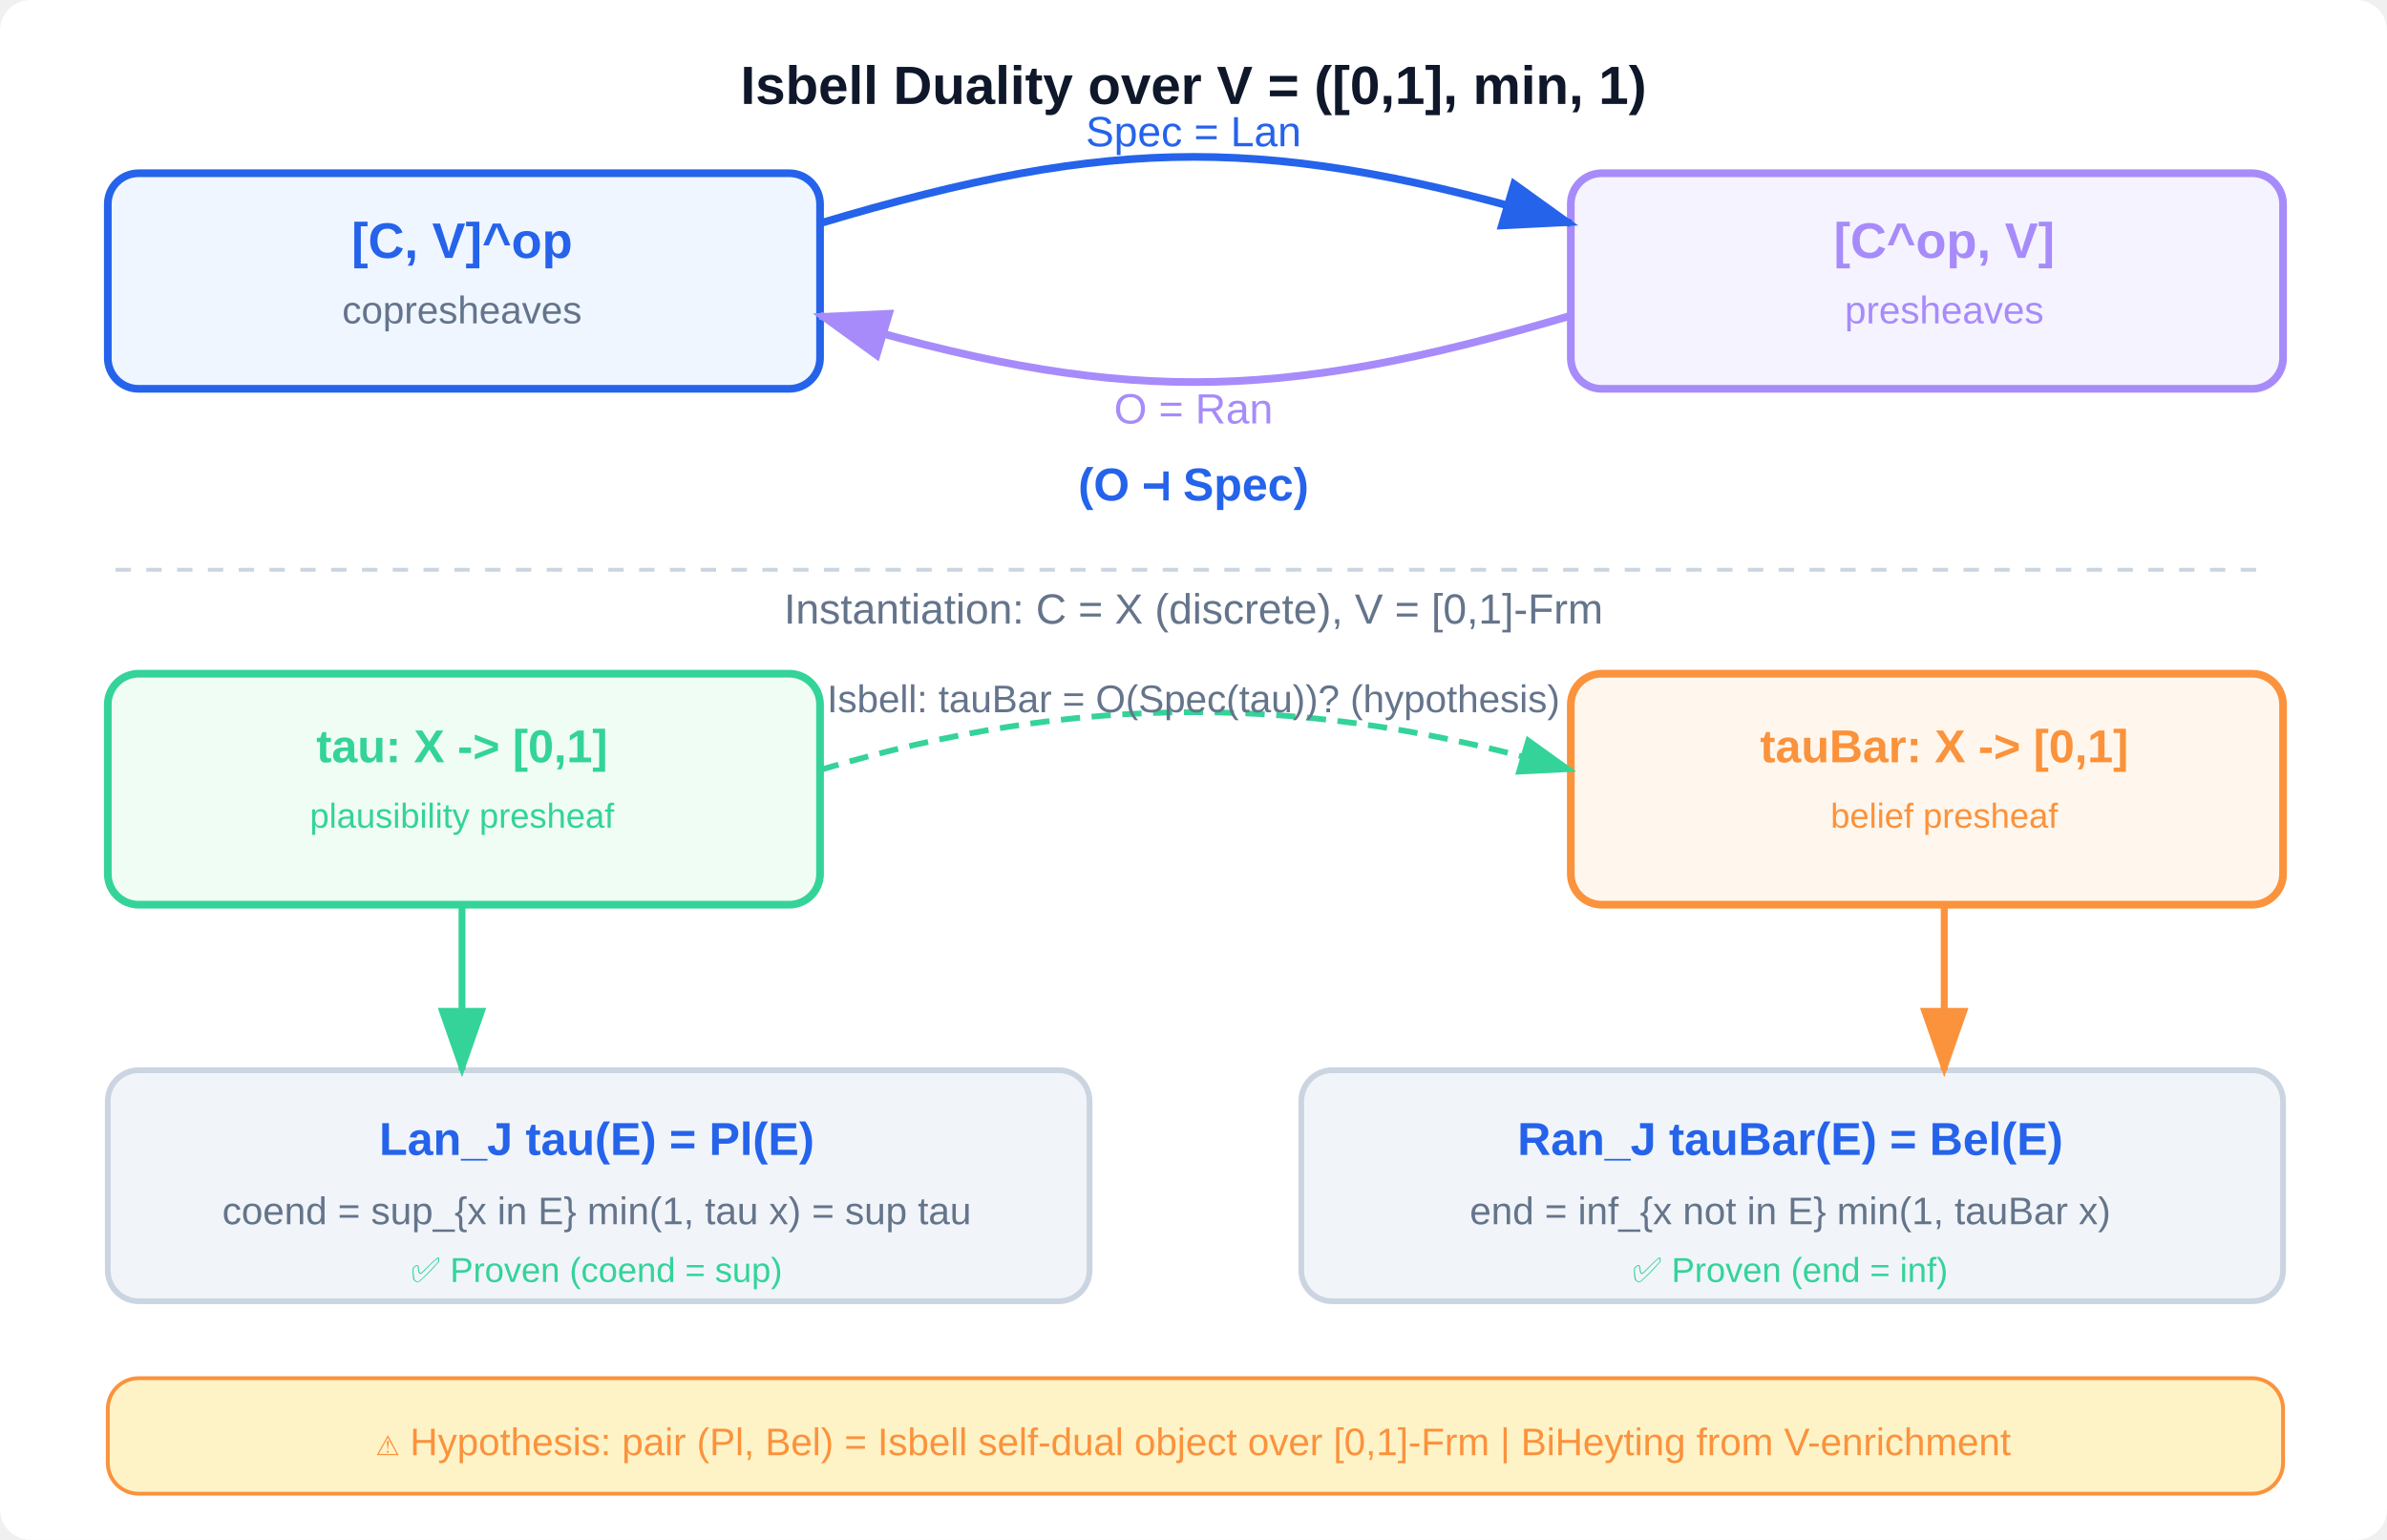
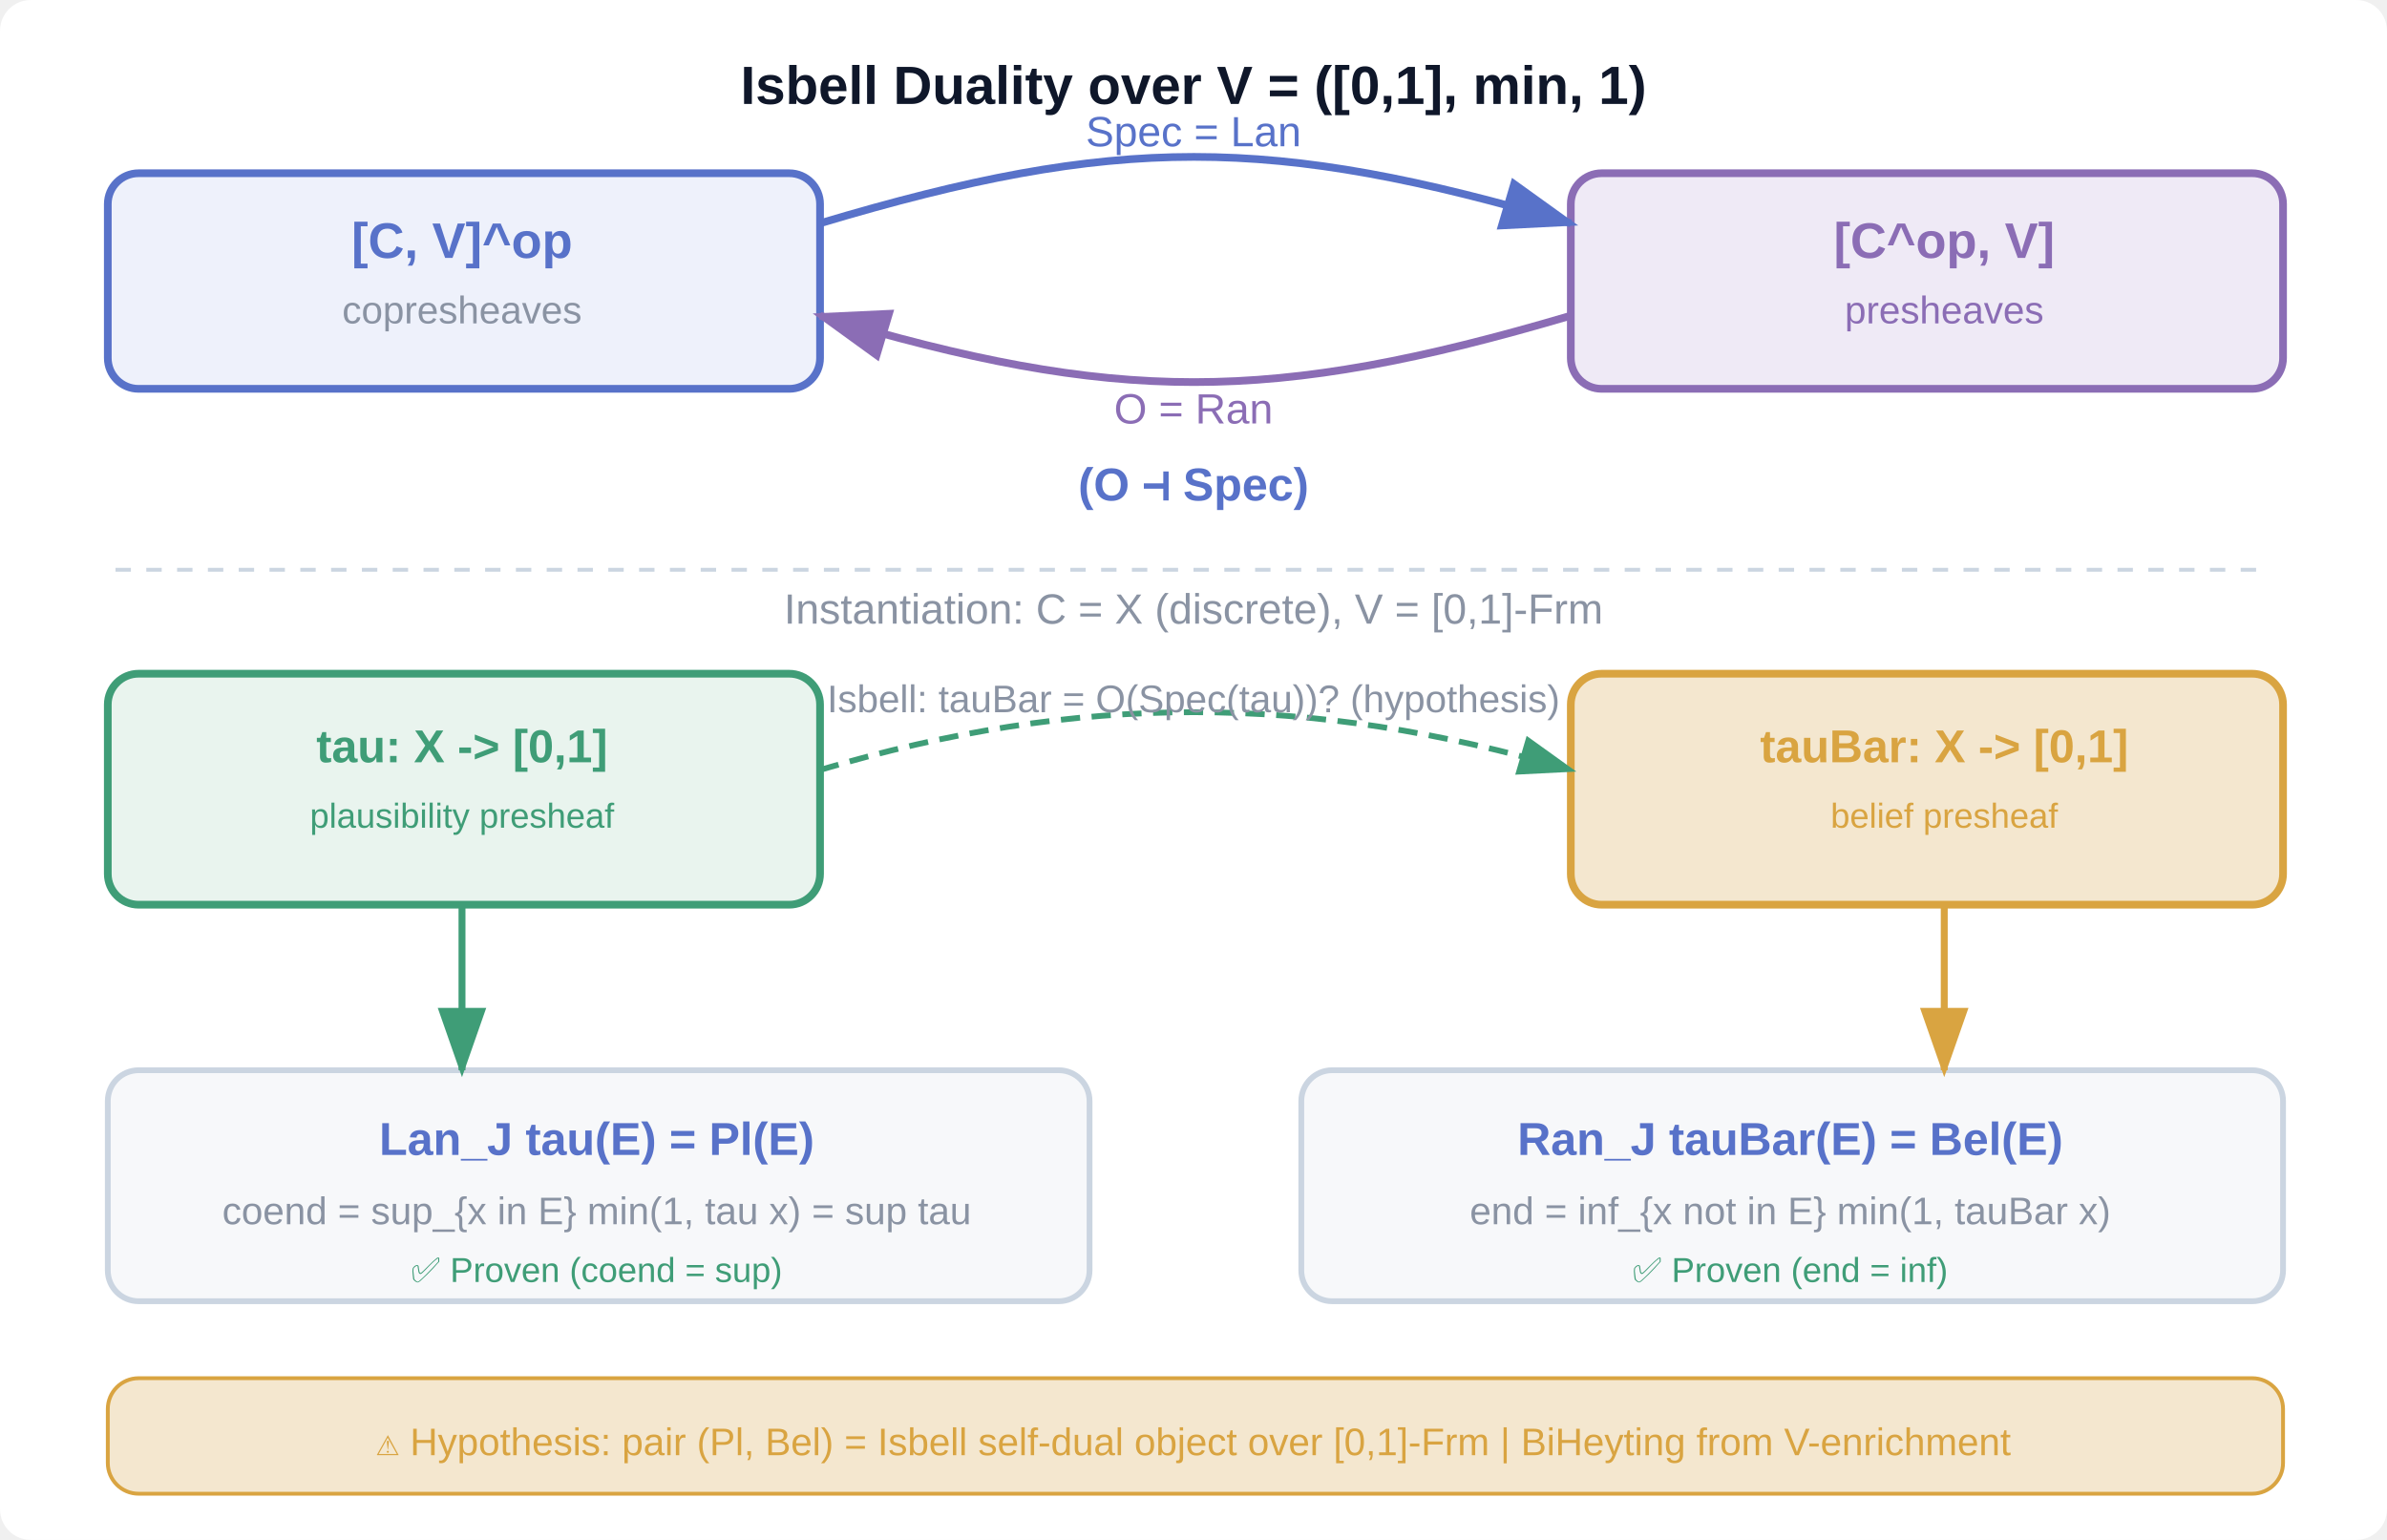
<svg xmlns="http://www.w3.org/2000/svg" width="620" height="400" font-family="monospace,Arial,sans-serif">
  <defs>
    <marker id="arr" markerWidth="10" markerHeight="7" refX="9" refY="3.5" orient="auto">
-       <polygon points="0 0, 10 3.5, 0 7" fill="#2563eb" />
+       <polygon points="0 0, 10 3.5, 0 7" fill="#5872c9" />
    </marker>
    <marker id="arrO" markerWidth="10" markerHeight="7" refX="9" refY="3.5" orient="auto">
-       <polygon points="0 0, 10 3.5, 0 7" fill="#fb923c" />
+       <polygon points="0 0, 10 3.5, 0 7" fill="#d9a441" />
    </marker>
    <marker id="arrP" markerWidth="10" markerHeight="7" refX="9" refY="3.5" orient="auto">
-       <polygon points="0 0, 10 3.5, 0 7" fill="#a78bfa" />
+       <polygon points="0 0, 10 3.5, 0 7" fill="#8b6db5" />
    </marker>
    <marker id="arrG" markerWidth="10" markerHeight="7" refX="9" refY="3.5" orient="auto">
-       <polygon points="0 0, 10 3.5, 0 7" fill="#34d399" />
+       <polygon points="0 0, 10 3.5, 0 7" fill="#3f9d77" />
    </marker>
  </defs>
  <rect width="620" height="400" fill="#ffffff" rx="8" />
  <text x="310" y="27" text-anchor="middle" font-size="14" font-weight="bold" fill="#0f172a">Isbell Duality over V = ([0,1], min, 1)</text>
-   <rect x="28" y="45" width="185" height="56" rx="8" fill="#eff6ff" stroke="#2563eb" stroke-width="2" />
-   <text x="120" y="67" text-anchor="middle" font-size="13" font-weight="bold" fill="#2563eb">[C, V]^op</text>
-   <text x="120" y="84" text-anchor="middle" font-size="10" fill="#64748b">copresheaves</text>
-   <rect x="408" y="45" width="185" height="56" rx="8" fill="#f5f3ff" stroke="#a78bfa" stroke-width="2" />
-   <text x="505" y="67" text-anchor="middle" font-size="13" font-weight="bold" fill="#a78bfa">[C^op, V]</text>
-   <text x="505" y="84" text-anchor="middle" font-size="10" fill="#a78bfa">presheaves</text>
-   <path d="M 213 58 C 290 35 330 35 408 58" stroke="#2563eb" stroke-width="2" fill="none" marker-end="url(#arr)" />
-   <text x="310" y="38" text-anchor="middle" font-size="11" fill="#2563eb">Spec = Lan</text>
-   <path d="M 408 82 C 330 105 290 105 213 82" stroke="#a78bfa" stroke-width="2" fill="none" marker-end="url(#arrP)" />
-   <text x="310" y="110" text-anchor="middle" font-size="11" fill="#a78bfa">O = Ran</text>
-   <text x="310" y="130" text-anchor="middle" font-size="12" font-weight="bold" fill="#2563eb">(O ⊣ Spec)</text>
+   <rect x="28" y="45" width="185" height="56" rx="8" fill="#eef1fb" stroke="#5872c9" stroke-width="2" />
+   <text x="120" y="67" text-anchor="middle" font-size="13" font-weight="bold" fill="#5872c9">[C, V]^op</text>
+   <text x="120" y="84" text-anchor="middle" font-size="10" fill="#8a93a3">copresheaves</text>
+   <rect x="408" y="45" width="185" height="56" rx="8" fill="#efeaf6" stroke="#8b6db5" stroke-width="2" />
+   <text x="505" y="67" text-anchor="middle" font-size="13" font-weight="bold" fill="#8b6db5">[C^op, V]</text>
+   <text x="505" y="84" text-anchor="middle" font-size="10" fill="#8b6db5">presheaves</text>
+   <path d="M 213 58 C 290 35 330 35 408 58" stroke="#5872c9" stroke-width="2" fill="none" marker-end="url(#arr)" />
+   <text x="310" y="38" text-anchor="middle" font-size="11" fill="#5872c9">Spec = Lan</text>
+   <path d="M 408 82 C 330 105 290 105 213 82" stroke="#8b6db5" stroke-width="2" fill="none" marker-end="url(#arrP)" />
+   <text x="310" y="110" text-anchor="middle" font-size="11" fill="#8b6db5">O = Ran</text>
+   <text x="310" y="130" text-anchor="middle" font-size="12" font-weight="bold" fill="#5872c9">(O ⊣ Spec)</text>
  <line x1="30" y1="148" x2="590" y2="148" stroke="#cbd5e1" stroke-width="1" stroke-dasharray="4,4" />
-   <text x="310" y="162" text-anchor="middle" font-size="11" fill="#64748b">Instantiation: C = X (discrete), V = [0,1]-Frm</text>
-   <rect x="28" y="175" width="185" height="60" rx="8" fill="#f0fdf4" stroke="#34d399" stroke-width="2" />
-   <text x="120" y="198" text-anchor="middle" font-size="12" font-weight="bold" fill="#34d399">tau: X -&gt; [0,1]</text>
-   <text x="120" y="215" text-anchor="middle" font-size="9" fill="#34d399">plausibility presheaf</text>
-   <rect x="408" y="175" width="185" height="60" rx="8" fill="#fff7ed" stroke="#fb923c" stroke-width="2" />
-   <text x="505" y="198" text-anchor="middle" font-size="12" font-weight="bold" fill="#fb923c">tauBar: X -&gt; [0,1]</text>
-   <text x="505" y="215" text-anchor="middle" font-size="9" fill="#fb923c">belief presheaf</text>
-   <path d="M 213 200 C 280 180 340 180 408 200" stroke="#34d399" stroke-width="1.5" fill="none" stroke-dasharray="5,3" marker-end="url(#arrG)" />
-   <text x="310" y="185" text-anchor="middle" font-size="10" fill="#64748b">Isbell: tauBar = O(Spec(tau))? (hypothesis)</text>
-   <rect x="28" y="278" width="255" height="60" rx="8" fill="#f1f5f9" stroke="#cbd5e1" stroke-width="1.5" />
-   <text x="155" y="300" text-anchor="middle" font-size="12" font-weight="bold" fill="#2563eb">Lan_J tau(E) = Pl(E)</text>
-   <text x="155" y="318" text-anchor="middle" font-size="10" fill="#64748b">coend = sup_{x in E} min(1, tau x) = sup tau</text>
-   <text x="155" y="333" text-anchor="middle" font-size="9" fill="#34d399">✅ Proven (coend = sup)</text>
-   <rect x="338" y="278" width="255" height="60" rx="8" fill="#f1f5f9" stroke="#cbd5e1" stroke-width="1.5" />
-   <text x="465" y="300" text-anchor="middle" font-size="12" font-weight="bold" fill="#2563eb">Ran_J tauBar(E) = Bel(E)</text>
-   <text x="465" y="318" text-anchor="middle" font-size="10" fill="#64748b">end = inf_{x not in E} min(1, tauBar x)</text>
-   <text x="465" y="333" text-anchor="middle" font-size="9" fill="#34d399">✅ Proven (end = inf)</text>
-   <line x1="120" y1="235" x2="120" y2="278" stroke="#34d399" stroke-width="1.8" marker-end="url(#arrG)" />
-   <line x1="505" y1="235" x2="505" y2="278" stroke="#fb923c" stroke-width="1.8" marker-end="url(#arrO)" />
-   <rect x="28" y="358" width="565" height="30" rx="8" fill="#fef3c7" stroke="#fb923c" stroke-width="1" />
-   <text x="310" y="378" text-anchor="middle" font-size="10" fill="#fb923c">⚠ Hypothesis: pair (Pl, Bel) = Isbell self-dual object over [0,1]-Frm | BiHeyting from V-enrichment</text>
+   <text x="310" y="162" text-anchor="middle" font-size="11" fill="#8a93a3">Instantiation: C = X (discrete), V = [0,1]-Frm</text>
+   <rect x="28" y="175" width="185" height="60" rx="8" fill="#e9f4ee" stroke="#3f9d77" stroke-width="2" />
+   <text x="120" y="198" text-anchor="middle" font-size="12" font-weight="bold" fill="#3f9d77">tau: X -&gt; [0,1]</text>
+   <text x="120" y="215" text-anchor="middle" font-size="9" fill="#3f9d77">plausibility presheaf</text>
+   <rect x="408" y="175" width="185" height="60" rx="8" fill="#f4e7cf" stroke="#d9a441" stroke-width="2" />
+   <text x="505" y="198" text-anchor="middle" font-size="12" font-weight="bold" fill="#d9a441">tauBar: X -&gt; [0,1]</text>
+   <text x="505" y="215" text-anchor="middle" font-size="9" fill="#d9a441">belief presheaf</text>
+   <path d="M 213 200 C 280 180 340 180 408 200" stroke="#3f9d77" stroke-width="1.5" fill="none" stroke-dasharray="5,3" marker-end="url(#arrG)" />
+   <text x="310" y="185" text-anchor="middle" font-size="10" fill="#8a93a3">Isbell: tauBar = O(Spec(tau))? (hypothesis)</text>
+   <rect x="28" y="278" width="255" height="60" rx="8" fill="#f7f8fa" stroke="#cbd5e1" stroke-width="1.5" />
+   <text x="155" y="300" text-anchor="middle" font-size="12" font-weight="bold" fill="#5872c9">Lan_J tau(E) = Pl(E)</text>
+   <text x="155" y="318" text-anchor="middle" font-size="10" fill="#8a93a3">coend = sup_{x in E} min(1, tau x) = sup tau</text>
+   <text x="155" y="333" text-anchor="middle" font-size="9" fill="#3f9d77">✅ Proven (coend = sup)</text>
+   <rect x="338" y="278" width="255" height="60" rx="8" fill="#f7f8fa" stroke="#cbd5e1" stroke-width="1.5" />
+   <text x="465" y="300" text-anchor="middle" font-size="12" font-weight="bold" fill="#5872c9">Ran_J tauBar(E) = Bel(E)</text>
+   <text x="465" y="318" text-anchor="middle" font-size="10" fill="#8a93a3">end = inf_{x not in E} min(1, tauBar x)</text>
+   <text x="465" y="333" text-anchor="middle" font-size="9" fill="#3f9d77">✅ Proven (end = inf)</text>
+   <line x1="120" y1="235" x2="120" y2="278" stroke="#3f9d77" stroke-width="1.8" marker-end="url(#arrG)" />
+   <line x1="505" y1="235" x2="505" y2="278" stroke="#d9a441" stroke-width="1.8" marker-end="url(#arrO)" />
+   <rect x="28" y="358" width="565" height="30" rx="8" fill="#f4e7cf" stroke="#d9a441" stroke-width="1" />
+   <text x="310" y="378" text-anchor="middle" font-size="10" fill="#d9a441">⚠ Hypothesis: pair (Pl, Bel) = Isbell self-dual object over [0,1]-Frm | BiHeyting from V-enrichment</text>
</svg>
